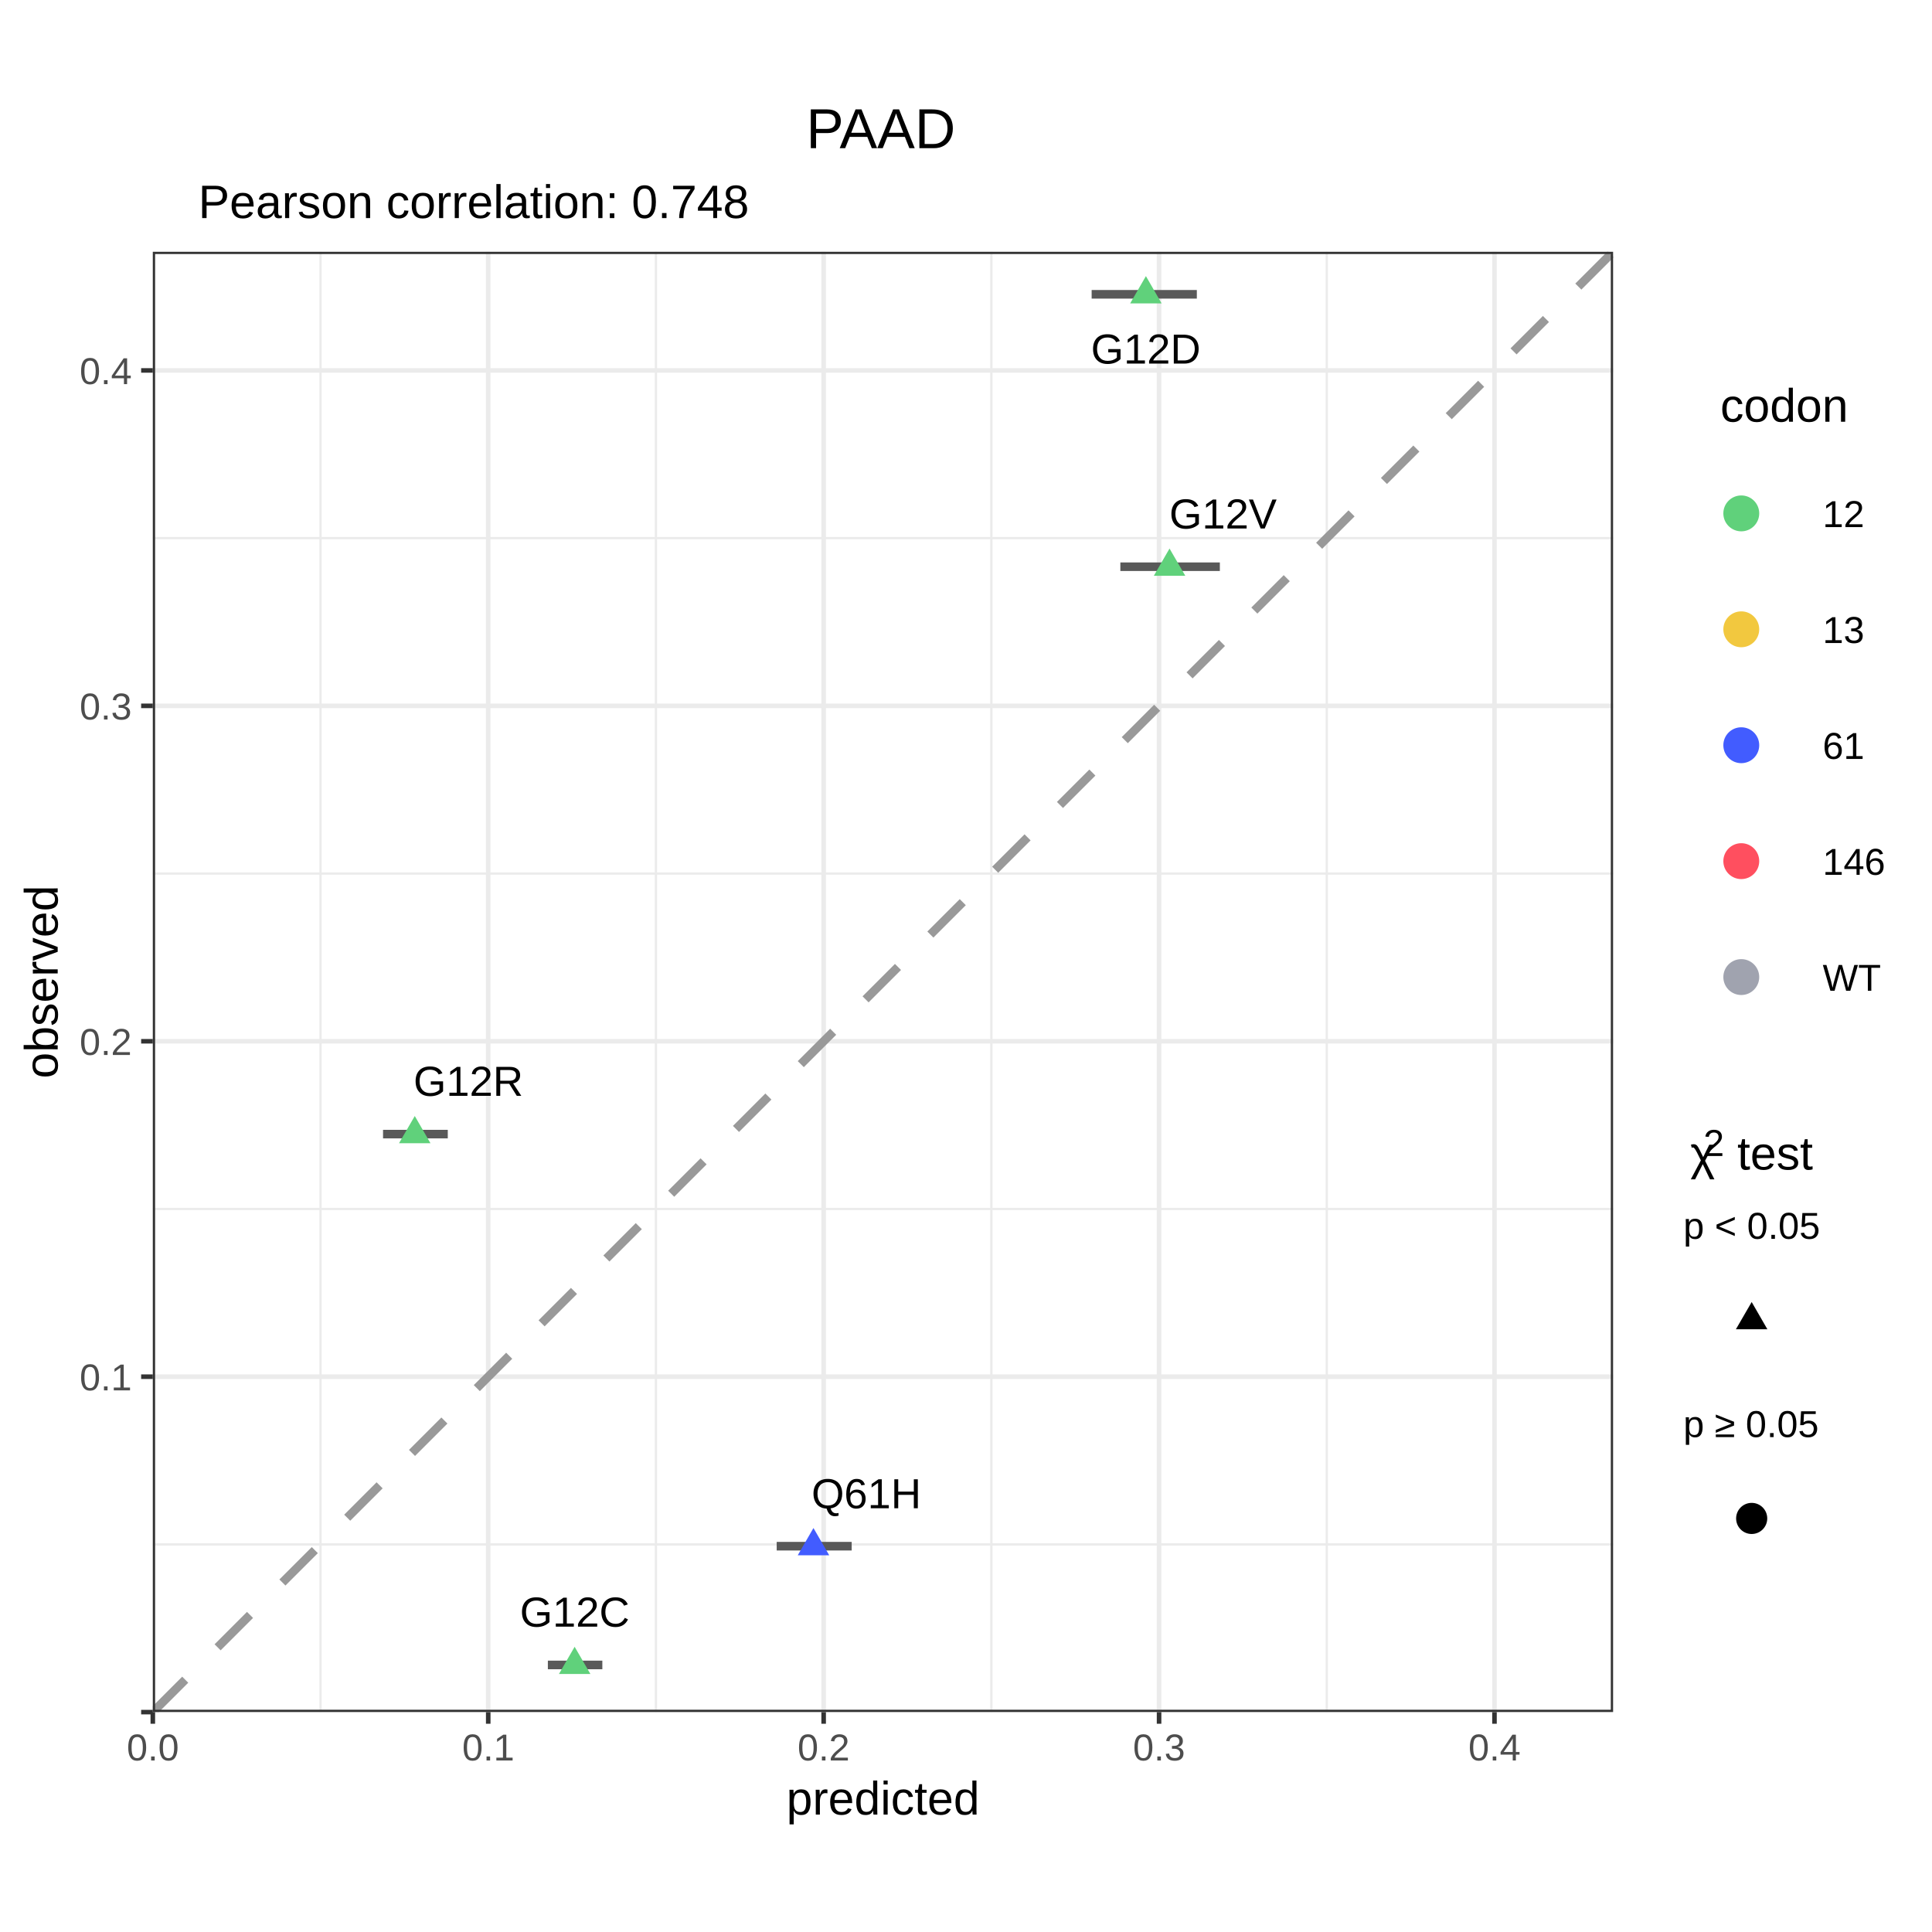
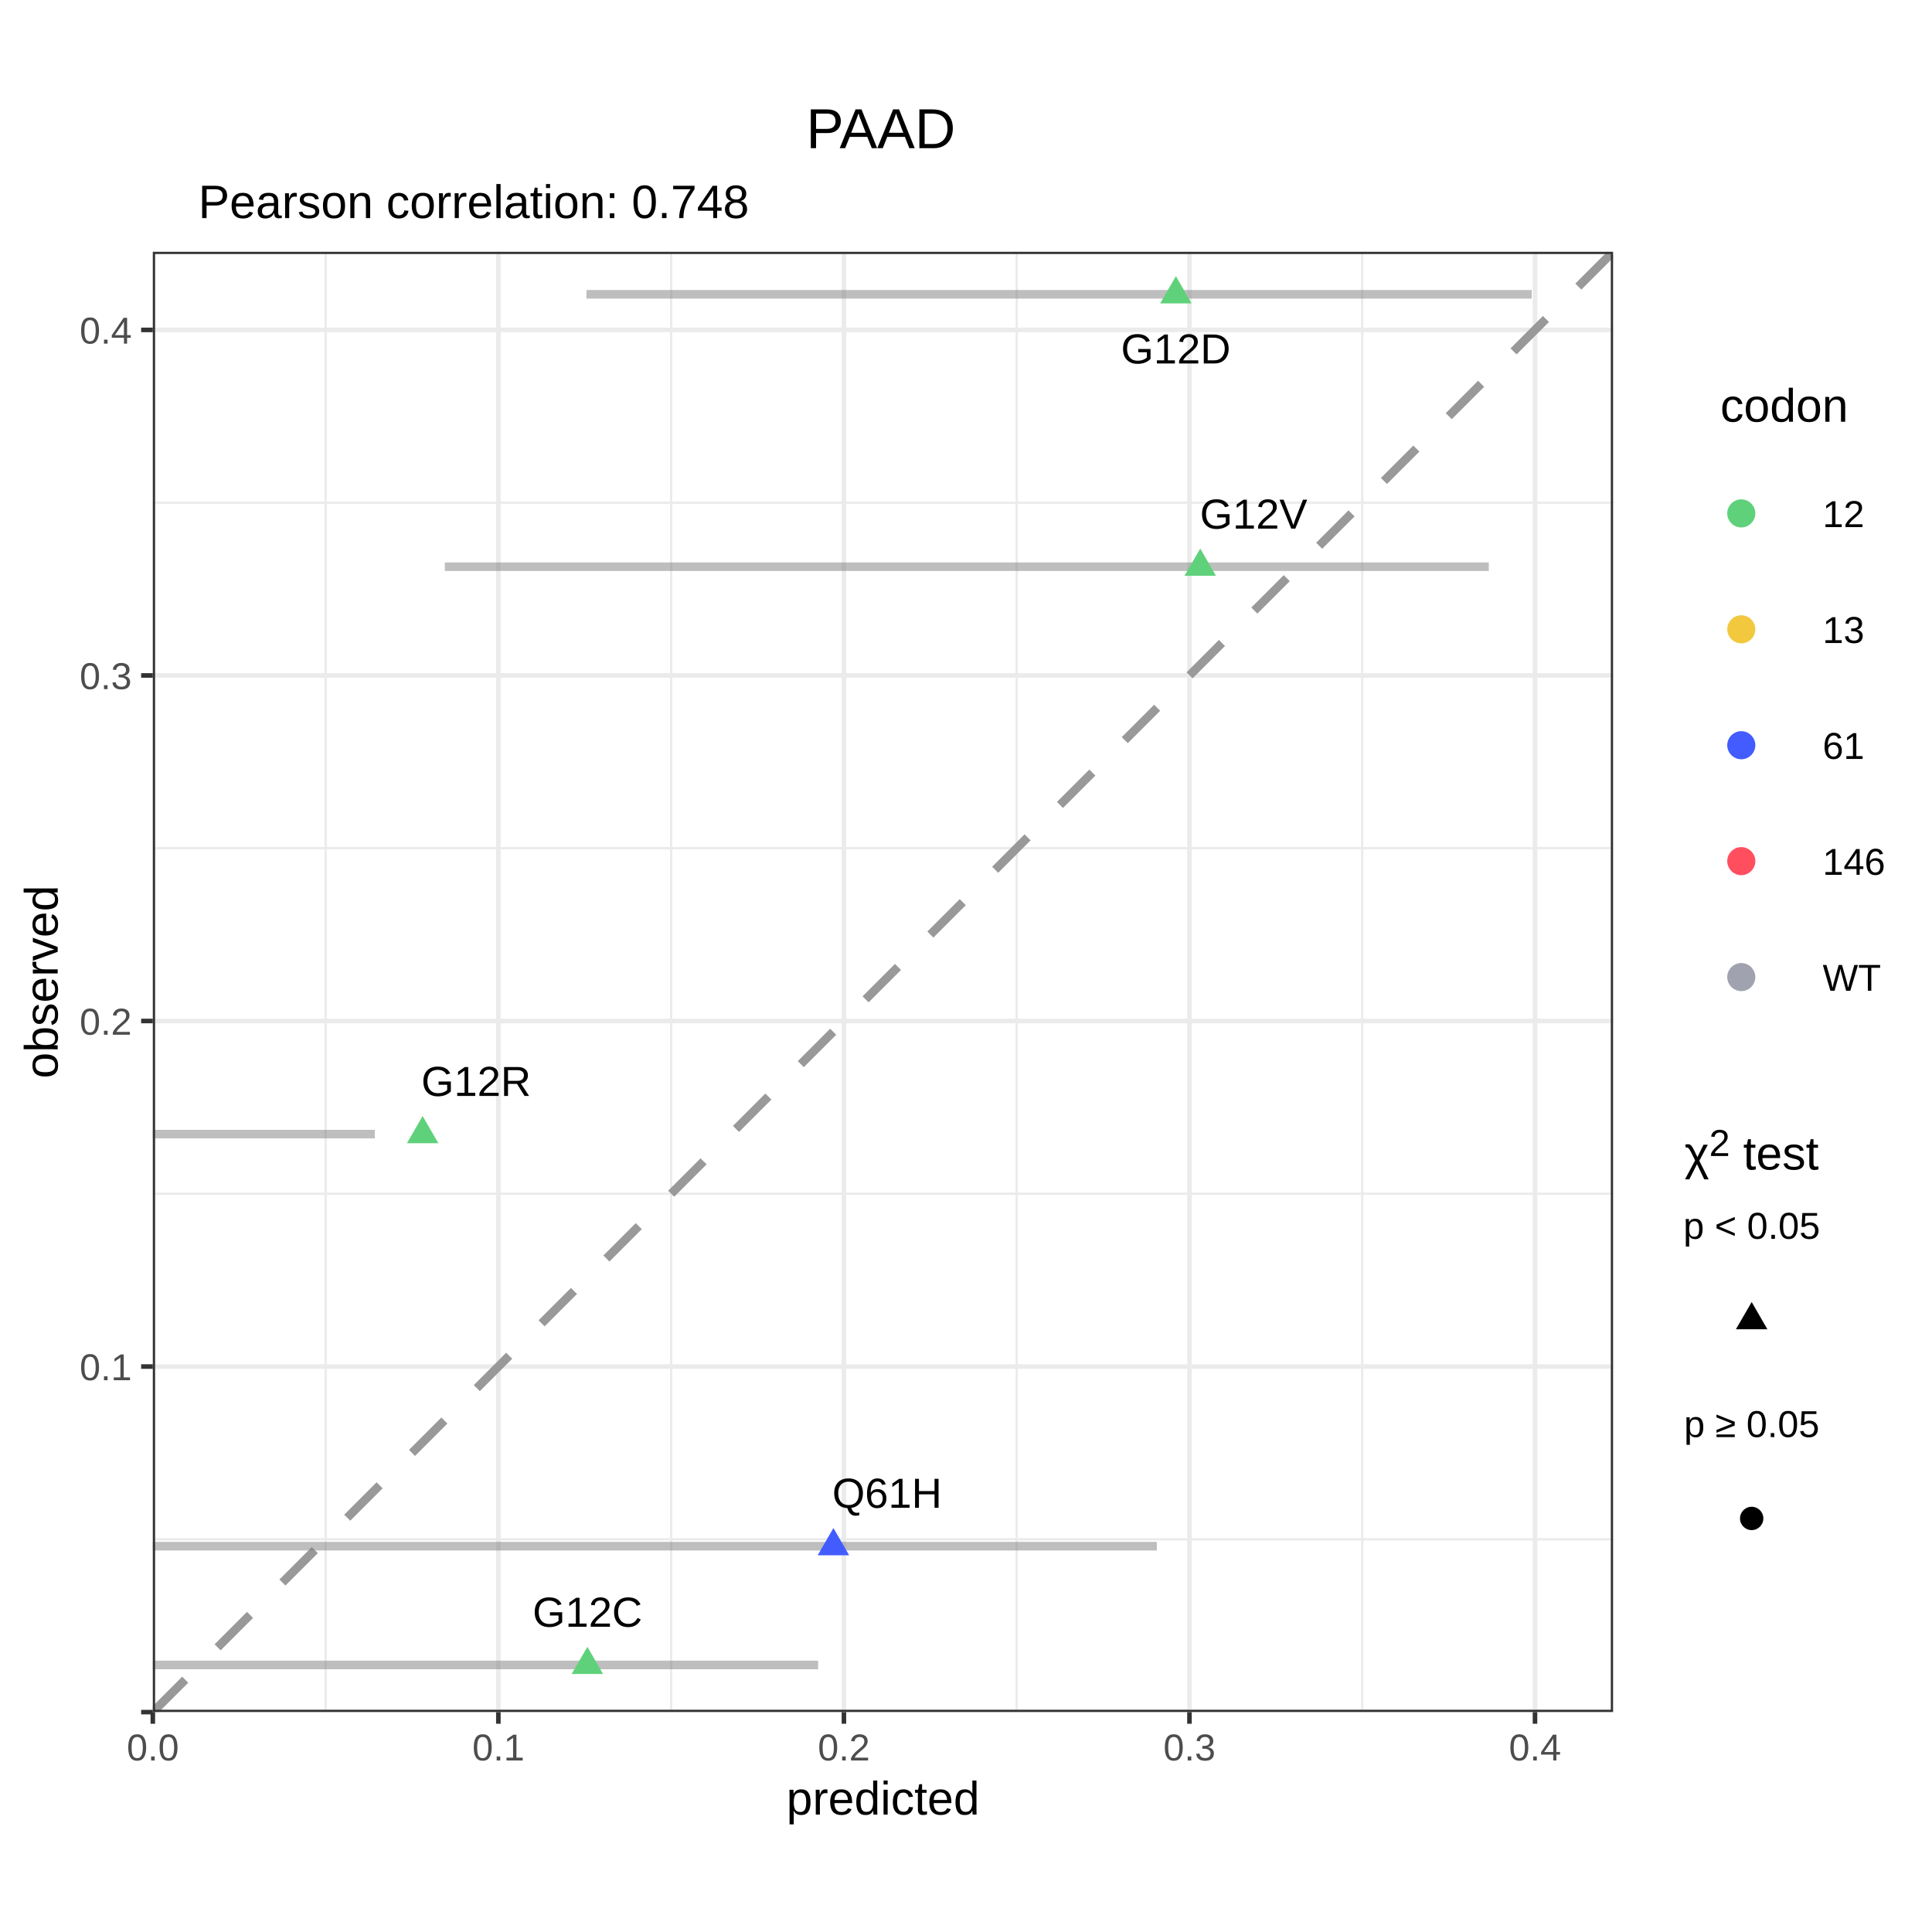
<svg xmlns="http://www.w3.org/2000/svg" viewBox="0 0 288.00 288.00">
  <defs>
    <style type="text/css">
    line, polyline, polygon, path, rect, circle {
      fill: none;
      stroke: #000000;
      stroke-linecap: round;
      stroke-linejoin: round;
      stroke-miterlimit: 10.00;
    }
  </style>
  </defs>
  <rect width="100%" height="100%" style="stroke: none; fill: #FFFFFF;" />
  <defs>
    <clipPath id="cpMC4wMHwyODguMDB8Mjc1LjUyfDEyLjQ4">
      <rect x="0.00" y="12.48" width="288.00" height="263.04" />
    </clipPath>
  </defs>
  <rect x="0.00" y="12.48" width="288.00" height="263.04" style="stroke-width: 0.68; stroke: #FFFFFF; fill: #FFFFFF;" clip-path="url(#cpMC4wMHwyODguMDB8Mjc1LjUyfDEyLjQ4)" />
  <defs>
    <clipPath id="cpMC4wMHwyODguMDB8Mjg4LjAwfDAuMDA=">
      <rect x="0.00" y="0.00" width="288.00" height="288.00" />
    </clipPath>
  </defs>
  <defs>
    <clipPath id="cpMjIuNzh8MjQwLjQ3fDI1NS4yMnwzNy41Mw==">
      <rect x="22.78" y="37.53" width="217.68" height="217.68" />
    </clipPath>
  </defs>
  <rect x="22.78" y="37.53" width="217.68" height="217.68" style="stroke-width: 0.68; stroke: none; fill: #FFFFFF;" clip-path="url(#cpMjIuNzh8MjQwLjQ3fDI1NS4yMnwzNy41Mw==)" />
-   <polyline points="22.78,230.22 240.47,230.22 " style="stroke-width: 0.34; stroke: #EBEBEB; stroke-linecap: butt;" clip-path="url(#cpMjIuNzh8MjQwLjQ3fDI1NS4yMnwzNy41Mw==)" />
-   <polyline points="22.78,180.22 240.47,180.22 " style="stroke-width: 0.34; stroke: #EBEBEB; stroke-linecap: butt;" clip-path="url(#cpMjIuNzh8MjQwLjQ3fDI1NS4yMnwzNy41Mw==)" />
-   <polyline points="22.78,130.22 240.47,130.22 " style="stroke-width: 0.34; stroke: #EBEBEB; stroke-linecap: butt;" clip-path="url(#cpMjIuNzh8MjQwLjQ3fDI1NS4yMnwzNy41Mw==)" />
-   <polyline points="22.78,80.22 240.47,80.22 " style="stroke-width: 0.34; stroke: #EBEBEB; stroke-linecap: butt;" clip-path="url(#cpMjIuNzh8MjQwLjQ3fDI1NS4yMnwzNy41Mw==)" />
-   <polyline points="47.78,255.22 47.78,37.53 " style="stroke-width: 0.34; stroke: #EBEBEB; stroke-linecap: butt;" clip-path="url(#cpMjIuNzh8MjQwLjQ3fDI1NS4yMnwzNy41Mw==)" />
-   <polyline points="97.78,255.22 97.78,37.53 " style="stroke-width: 0.34; stroke: #EBEBEB; stroke-linecap: butt;" clip-path="url(#cpMjIuNzh8MjQwLjQ3fDI1NS4yMnwzNy41Mw==)" />
-   <polyline points="147.78,255.22 147.78,37.53 " style="stroke-width: 0.34; stroke: #EBEBEB; stroke-linecap: butt;" clip-path="url(#cpMjIuNzh8MjQwLjQ3fDI1NS4yMnwzNy41Mw==)" />
-   <polyline points="197.78,255.22 197.78,37.53 " style="stroke-width: 0.34; stroke: #EBEBEB; stroke-linecap: butt;" clip-path="url(#cpMjIuNzh8MjQwLjQ3fDI1NS4yMnwzNy41Mw==)" />
+   <polyline points="22.78,229.46 240.47,229.46 " style="stroke-width: 0.34; stroke: #EBEBEB; stroke-linecap: butt;" clip-path="url(#cpMjIuNzh8MjQwLjQ3fDI1NS4yMnwzNy41Mw==)" />
+   <polyline points="22.78,177.95 240.47,177.95 " style="stroke-width: 0.34; stroke: #EBEBEB; stroke-linecap: butt;" clip-path="url(#cpMjIuNzh8MjQwLjQ3fDI1NS4yMnwzNy41Mw==)" />
+   <polyline points="22.78,126.44 240.47,126.44 " style="stroke-width: 0.34; stroke: #EBEBEB; stroke-linecap: butt;" clip-path="url(#cpMjIuNzh8MjQwLjQ3fDI1NS4yMnwzNy41Mw==)" />
+   <polyline points="22.78,74.94 240.47,74.94 " style="stroke-width: 0.34; stroke: #EBEBEB; stroke-linecap: butt;" clip-path="url(#cpMjIuNzh8MjQwLjQ3fDI1NS4yMnwzNy41Mw==)" />
+   <polyline points="48.54,255.22 48.54,37.53 " style="stroke-width: 0.34; stroke: #EBEBEB; stroke-linecap: butt;" clip-path="url(#cpMjIuNzh8MjQwLjQ3fDI1NS4yMnwzNy41Mw==)" />
+   <polyline points="100.05,255.22 100.05,37.53 " style="stroke-width: 0.34; stroke: #EBEBEB; stroke-linecap: butt;" clip-path="url(#cpMjIuNzh8MjQwLjQ3fDI1NS4yMnwzNy41Mw==)" />
+   <polyline points="151.56,255.22 151.56,37.53 " style="stroke-width: 0.34; stroke: #EBEBEB; stroke-linecap: butt;" clip-path="url(#cpMjIuNzh8MjQwLjQ3fDI1NS4yMnwzNy41Mw==)" />
+   <polyline points="203.06,255.22 203.06,37.53 " style="stroke-width: 0.34; stroke: #EBEBEB; stroke-linecap: butt;" clip-path="url(#cpMjIuNzh8MjQwLjQ3fDI1NS4yMnwzNy41Mw==)" />
  <polyline points="22.78,255.22 240.47,255.22 " style="stroke-width: 0.68; stroke: #EBEBEB; stroke-linecap: butt;" clip-path="url(#cpMjIuNzh8MjQwLjQ3fDI1NS4yMnwzNy41Mw==)" />
-   <polyline points="22.78,205.22 240.47,205.22 " style="stroke-width: 0.68; stroke: #EBEBEB; stroke-linecap: butt;" clip-path="url(#cpMjIuNzh8MjQwLjQ3fDI1NS4yMnwzNy41Mw==)" />
-   <polyline points="22.78,155.22 240.47,155.22 " style="stroke-width: 0.68; stroke: #EBEBEB; stroke-linecap: butt;" clip-path="url(#cpMjIuNzh8MjQwLjQ3fDI1NS4yMnwzNy41Mw==)" />
-   <polyline points="22.78,105.22 240.47,105.22 " style="stroke-width: 0.68; stroke: #EBEBEB; stroke-linecap: butt;" clip-path="url(#cpMjIuNzh8MjQwLjQ3fDI1NS4yMnwzNy41Mw==)" />
-   <polyline points="22.78,55.22 240.47,55.22 " style="stroke-width: 0.68; stroke: #EBEBEB; stroke-linecap: butt;" clip-path="url(#cpMjIuNzh8MjQwLjQ3fDI1NS4yMnwzNy41Mw==)" />
+   <polyline points="22.78,203.71 240.47,203.71 " style="stroke-width: 0.68; stroke: #EBEBEB; stroke-linecap: butt;" clip-path="url(#cpMjIuNzh8MjQwLjQ3fDI1NS4yMnwzNy41Mw==)" />
+   <polyline points="22.78,152.20 240.47,152.20 " style="stroke-width: 0.68; stroke: #EBEBEB; stroke-linecap: butt;" clip-path="url(#cpMjIuNzh8MjQwLjQ3fDI1NS4yMnwzNy41Mw==)" />
+   <polyline points="22.78,100.69 240.47,100.69 " style="stroke-width: 0.68; stroke: #EBEBEB; stroke-linecap: butt;" clip-path="url(#cpMjIuNzh8MjQwLjQ3fDI1NS4yMnwzNy41Mw==)" />
+   <polyline points="22.78,49.18 240.47,49.18 " style="stroke-width: 0.68; stroke: #EBEBEB; stroke-linecap: butt;" clip-path="url(#cpMjIuNzh8MjQwLjQ3fDI1NS4yMnwzNy41Mw==)" />
  <polyline points="22.78,255.22 22.78,37.53 " style="stroke-width: 0.68; stroke: #EBEBEB; stroke-linecap: butt;" clip-path="url(#cpMjIuNzh8MjQwLjQ3fDI1NS4yMnwzNy41Mw==)" />
-   <polyline points="72.78,255.22 72.78,37.53 " style="stroke-width: 0.68; stroke: #EBEBEB; stroke-linecap: butt;" clip-path="url(#cpMjIuNzh8MjQwLjQ3fDI1NS4yMnwzNy41Mw==)" />
-   <polyline points="122.78,255.22 122.78,37.53 " style="stroke-width: 0.68; stroke: #EBEBEB; stroke-linecap: butt;" clip-path="url(#cpMjIuNzh8MjQwLjQ3fDI1NS4yMnwzNy41Mw==)" />
-   <polyline points="172.78,255.22 172.78,37.53 " style="stroke-width: 0.68; stroke: #EBEBEB; stroke-linecap: butt;" clip-path="url(#cpMjIuNzh8MjQwLjQ3fDI1NS4yMnwzNy41Mw==)" />
-   <polyline points="222.78,255.22 222.78,37.53 " style="stroke-width: 0.68; stroke: #EBEBEB; stroke-linecap: butt;" clip-path="url(#cpMjIuNzh8MjQwLjQ3fDI1NS4yMnwzNy41Mw==)" />
+   <polyline points="74.29,255.22 74.29,37.53 " style="stroke-width: 0.68; stroke: #EBEBEB; stroke-linecap: butt;" clip-path="url(#cpMjIuNzh8MjQwLjQ3fDI1NS4yMnwzNy41Mw==)" />
+   <polyline points="125.80,255.22 125.80,37.53 " style="stroke-width: 0.68; stroke: #EBEBEB; stroke-linecap: butt;" clip-path="url(#cpMjIuNzh8MjQwLjQ3fDI1NS4yMnwzNy41Mw==)" />
+   <polyline points="177.31,255.22 177.31,37.53 " style="stroke-width: 0.68; stroke: #EBEBEB; stroke-linecap: butt;" clip-path="url(#cpMjIuNzh8MjQwLjQ3fDI1NS4yMnwzNy41Mw==)" />
+   <polyline points="228.82,255.22 228.82,37.53 " style="stroke-width: 0.68; stroke: #EBEBEB; stroke-linecap: butt;" clip-path="url(#cpMjIuNzh8MjQwLjQ3fDI1NS4yMnwzNy41Mw==)" />
  <line x1="22.78" y1="255.22" x2="240.47" y2="37.53" style="stroke-width: 1.28; stroke: #999999; stroke-dasharray: 6.83,6.83; stroke-linecap: butt;" clip-path="url(#cpMjIuNzh8MjQwLjQ3fDI1NS4yMnwzNy41Mw==)" />
-   <line x1="81.67" y1="248.19" x2="89.79" y2="248.19" style="stroke-width: 1.28; stroke: #595959; stroke-linecap: butt;" clip-path="url(#cpMjIuNzh8MjQwLjQ3fDI1NS4yMnwzNy41Mw==)" />
-   <line x1="162.73" y1="43.87" x2="178.41" y2="43.87" style="stroke-width: 1.28; stroke: #595959; stroke-linecap: butt;" clip-path="url(#cpMjIuNzh8MjQwLjQ3fDI1NS4yMnwzNy41Mw==)" />
-   <line x1="57.10" y1="169.06" x2="66.75" y2="169.06" style="stroke-width: 1.28; stroke: #595959; stroke-linecap: butt;" clip-path="url(#cpMjIuNzh8MjQwLjQ3fDI1NS4yMnwzNy41Mw==)" />
-   <line x1="167.01" y1="84.48" x2="181.84" y2="84.48" style="stroke-width: 1.28; stroke: #595959; stroke-linecap: butt;" clip-path="url(#cpMjIuNzh8MjQwLjQ3fDI1NS4yMnwzNy41Mw==)" />
-   <line x1="115.78" y1="230.49" x2="126.96" y2="230.49" style="stroke-width: 1.28; stroke: #595959; stroke-linecap: butt;" clip-path="url(#cpMjIuNzh8MjQwLjQ3fDI1NS4yMnwzNy41Mw==)" />
+   <line x1="22.78" y1="248.19" x2="121.96" y2="248.19" style="stroke-width: 1.28; stroke: #7F7F7F; stroke-opacity: 0.50; stroke-linecap: butt;" clip-path="url(#cpMjIuNzh8MjQwLjQ3fDI1NS4yMnwzNy41Mw==)" />
+   <line x1="87.42" y1="43.87" x2="228.33" y2="43.87" style="stroke-width: 1.28; stroke: #7F7F7F; stroke-opacity: 0.50; stroke-linecap: butt;" clip-path="url(#cpMjIuNzh8MjQwLjQ3fDI1NS4yMnwzNy41Mw==)" />
+   <line x1="22.78" y1="169.06" x2="55.87" y2="169.06" style="stroke-width: 1.28; stroke: #7F7F7F; stroke-opacity: 0.50; stroke-linecap: butt;" clip-path="url(#cpMjIuNzh8MjQwLjQ3fDI1NS4yMnwzNy41Mw==)" />
+   <line x1="66.31" y1="84.48" x2="221.93" y2="84.48" style="stroke-width: 1.28; stroke: #7F7F7F; stroke-opacity: 0.50; stroke-linecap: butt;" clip-path="url(#cpMjIuNzh8MjQwLjQ3fDI1NS4yMnwzNy41Mw==)" />
+   <line x1="22.78" y1="230.49" x2="172.45" y2="230.49" style="stroke-width: 1.28; stroke: #7F7F7F; stroke-opacity: 0.50; stroke-linecap: butt;" clip-path="url(#cpMjIuNzh8MjQwLjQ3fDI1NS4yMnwzNy41Mw==)" />
  <g clip-path="url(#cpMjIuNzh8MjQwLjQ3fDI1NS4yMnwzNy41Mw==)">
-     <text x="77.50" y="242.48" style="font-size: 6.26px; font-family: Arial;" textLength="16.37px" lengthAdjust="spacingAndGlyphs">G12C</text>
+     <text x="79.40" y="242.49" style="font-size: 6.26px; font-family: Arial;" textLength="16.37px" lengthAdjust="spacingAndGlyphs">G12C</text>
  </g>
  <g clip-path="url(#cpMjIuNzh8MjQwLjQ3fDI1NS4yMnwzNy41Mw==)">
-     <text x="162.63" y="54.20" style="font-size: 6.26px; font-family: Arial;" textLength="16.37px" lengthAdjust="spacingAndGlyphs">G12D</text>
+     <text x="167.10" y="54.18" style="font-size: 6.26px; font-family: Arial;" textLength="16.37px" lengthAdjust="spacingAndGlyphs">G12D</text>
  </g>
  <g clip-path="url(#cpMjIuNzh8MjQwLjQ3fDI1NS4yMnwzNy41Mw==)">
-     <text x="61.64" y="163.35" style="font-size: 6.26px; font-family: Arial;" textLength="16.37px" lengthAdjust="spacingAndGlyphs">G12R</text>
+     <text x="62.80" y="163.37" style="font-size: 6.26px; font-family: Arial;" textLength="16.37px" lengthAdjust="spacingAndGlyphs">G12R</text>
  </g>
  <g clip-path="url(#cpMjIuNzh8MjQwLjQ3fDI1NS4yMnwzNy41Mw==)">
-     <text x="174.31" y="78.78" style="font-size: 6.26px; font-family: Arial;" textLength="16.02px" lengthAdjust="spacingAndGlyphs">G12V</text>
+     <text x="178.87" y="78.80" style="font-size: 6.26px; font-family: Arial;" textLength="16.02px" lengthAdjust="spacingAndGlyphs">G12V</text>
  </g>
  <g clip-path="url(#cpMjIuNzh8MjQwLjQ3fDI1NS4yMnwzNy41Mw==)">
-     <text x="120.97" y="224.83" style="font-size: 6.26px; font-family: Arial;" textLength="16.37px" lengthAdjust="spacingAndGlyphs">Q61H</text>
+     <text x="124.06" y="224.76" style="font-size: 6.26px; font-family: Arial;" textLength="16.37px" lengthAdjust="spacingAndGlyphs">Q61H</text>
  </g>
-   <polygon points="85.66,245.48 88.01,249.54 83.32,249.54 " style="stroke-width: 0.71; stroke: none; fill: #60D17B;" clip-path="url(#cpMjIuNzh8MjQwLjQ3fDI1NS4yMnwzNy41Mw==)" />
-   <polygon points="170.82,41.16 173.16,45.23 168.47,45.23 " style="stroke-width: 0.71; stroke: none; fill: #60D17B;" clip-path="url(#cpMjIuNzh8MjQwLjQ3fDI1NS4yMnwzNy41Mw==)" />
-   <polygon points="61.83,166.36 64.17,170.42 59.48,170.42 " style="stroke-width: 0.71; stroke: none; fill: #60D17B;" clip-path="url(#cpMjIuNzh8MjQwLjQ3fDI1NS4yMnwzNy41Mw==)" />
-   <polygon points="174.34,81.77 176.69,85.83 172.00,85.83 " style="stroke-width: 0.71; stroke: none; fill: #60D17B;" clip-path="url(#cpMjIuNzh8MjQwLjQ3fDI1NS4yMnwzNy41Mw==)" />
-   <polygon points="121.26,227.78 123.61,231.84 118.92,231.84 " style="stroke-width: 0.71; stroke: none; fill: #425CFF;" clip-path="url(#cpMjIuNzh8MjQwLjQ3fDI1NS4yMnwzNy41Mw==)" />
+   <polygon points="87.56,245.48 89.90,249.54 85.21,249.54 " style="stroke-width: 0.71; stroke: none; fill: #60D17B;" clip-path="url(#cpMjIuNzh8MjQwLjQ3fDI1NS4yMnwzNy41Mw==)" />
+   <polygon points="175.29,41.16 177.63,45.23 172.94,45.23 " style="stroke-width: 0.71; stroke: none; fill: #60D17B;" clip-path="url(#cpMjIuNzh8MjQwLjQ3fDI1NS4yMnwzNy41Mw==)" />
+   <polygon points="63.00,166.36 65.35,170.42 60.66,170.42 " style="stroke-width: 0.71; stroke: none; fill: #60D17B;" clip-path="url(#cpMjIuNzh8MjQwLjQ3fDI1NS4yMnwzNy41Mw==)" />
+   <polygon points="178.92,81.77 181.26,85.83 176.57,85.83 " style="stroke-width: 0.71; stroke: none; fill: #60D17B;" clip-path="url(#cpMjIuNzh8MjQwLjQ3fDI1NS4yMnwzNy41Mw==)" />
+   <polygon points="124.24,227.78 126.58,231.84 121.89,231.84 " style="stroke-width: 0.71; stroke: none; fill: #425CFF;" clip-path="url(#cpMjIuNzh8MjQwLjQ3fDI1NS4yMnwzNy41Mw==)" />
  <rect x="22.78" y="37.53" width="217.68" height="217.68" style="stroke-width: 0.68; stroke: #333333;" clip-path="url(#cpMjIuNzh8MjQwLjQ3fDI1NS4yMnwzNy41Mw==)" />
  <defs>
    <clipPath id="cpMC4wMHwyODguMDB8Mjg4LjAwfDAuMDA=">
      <rect x="0.00" y="0.00" width="288.00" height="288.00" />
    </clipPath>
  </defs>
  <g clip-path="url(#cpMC4wMHwyODguMDB8Mjg4LjAwfDAuMDA=)">
-     <text x="11.87" y="207.26" style="font-size: 5.60px; fill: #4D4D4D; font-family: Arial;" textLength="7.78px" lengthAdjust="spacingAndGlyphs">0.1</text>
+     <text x="11.87" y="205.75" style="font-size: 5.60px; fill: #4D4D4D; font-family: Arial;" textLength="7.78px" lengthAdjust="spacingAndGlyphs">0.1</text>
  </g>
  <g clip-path="url(#cpMC4wMHwyODguMDB8Mjg4LjAwfDAuMDA=)">
-     <text x="11.87" y="157.26" style="font-size: 5.60px; fill: #4D4D4D; font-family: Arial;" textLength="7.78px" lengthAdjust="spacingAndGlyphs">0.2</text>
+     <text x="11.87" y="154.24" style="font-size: 5.60px; fill: #4D4D4D; font-family: Arial;" textLength="7.78px" lengthAdjust="spacingAndGlyphs">0.2</text>
  </g>
  <g clip-path="url(#cpMC4wMHwyODguMDB8Mjg4LjAwfDAuMDA=)">
-     <text x="11.87" y="107.26" style="font-size: 5.60px; fill: #4D4D4D; font-family: Arial;" textLength="7.78px" lengthAdjust="spacingAndGlyphs">0.3</text>
+     <text x="11.87" y="102.73" style="font-size: 5.60px; fill: #4D4D4D; font-family: Arial;" textLength="7.78px" lengthAdjust="spacingAndGlyphs">0.3</text>
  </g>
  <g clip-path="url(#cpMC4wMHwyODguMDB8Mjg4LjAwfDAuMDA=)">
-     <text x="11.87" y="57.26" style="font-size: 5.60px; fill: #4D4D4D; font-family: Arial;" textLength="7.78px" lengthAdjust="spacingAndGlyphs">0.4</text>
+     <text x="11.87" y="51.22" style="font-size: 5.60px; fill: #4D4D4D; font-family: Arial;" textLength="7.78px" lengthAdjust="spacingAndGlyphs">0.4</text>
  </g>
  <polyline points="21.04,255.22 22.78,255.22 " style="stroke-width: 0.68; stroke: #333333; stroke-linecap: butt;" clip-path="url(#cpMC4wMHwyODguMDB8Mjg4LjAwfDAuMDA=)" />
-   <polyline points="21.04,205.22 22.78,205.22 " style="stroke-width: 0.68; stroke: #333333; stroke-linecap: butt;" clip-path="url(#cpMC4wMHwyODguMDB8Mjg4LjAwfDAuMDA=)" />
-   <polyline points="21.04,155.22 22.78,155.22 " style="stroke-width: 0.68; stroke: #333333; stroke-linecap: butt;" clip-path="url(#cpMC4wMHwyODguMDB8Mjg4LjAwfDAuMDA=)" />
-   <polyline points="21.04,105.22 22.78,105.22 " style="stroke-width: 0.68; stroke: #333333; stroke-linecap: butt;" clip-path="url(#cpMC4wMHwyODguMDB8Mjg4LjAwfDAuMDA=)" />
-   <polyline points="21.04,55.22 22.78,55.22 " style="stroke-width: 0.68; stroke: #333333; stroke-linecap: butt;" clip-path="url(#cpMC4wMHwyODguMDB8Mjg4LjAwfDAuMDA=)" />
+   <polyline points="21.04,203.71 22.78,203.71 " style="stroke-width: 0.68; stroke: #333333; stroke-linecap: butt;" clip-path="url(#cpMC4wMHwyODguMDB8Mjg4LjAwfDAuMDA=)" />
+   <polyline points="21.04,152.20 22.78,152.20 " style="stroke-width: 0.68; stroke: #333333; stroke-linecap: butt;" clip-path="url(#cpMC4wMHwyODguMDB8Mjg4LjAwfDAuMDA=)" />
+   <polyline points="21.04,100.69 22.78,100.69 " style="stroke-width: 0.68; stroke: #333333; stroke-linecap: butt;" clip-path="url(#cpMC4wMHwyODguMDB8Mjg4LjAwfDAuMDA=)" />
+   <polyline points="21.04,49.18 22.78,49.18 " style="stroke-width: 0.68; stroke: #333333; stroke-linecap: butt;" clip-path="url(#cpMC4wMHwyODguMDB8Mjg4LjAwfDAuMDA=)" />
  <polyline points="22.78,256.96 22.78,255.22 " style="stroke-width: 0.68; stroke: #333333; stroke-linecap: butt;" clip-path="url(#cpMC4wMHwyODguMDB8Mjg4LjAwfDAuMDA=)" />
-   <polyline points="72.78,256.96 72.78,255.22 " style="stroke-width: 0.68; stroke: #333333; stroke-linecap: butt;" clip-path="url(#cpMC4wMHwyODguMDB8Mjg4LjAwfDAuMDA=)" />
-   <polyline points="122.78,256.96 122.78,255.22 " style="stroke-width: 0.68; stroke: #333333; stroke-linecap: butt;" clip-path="url(#cpMC4wMHwyODguMDB8Mjg4LjAwfDAuMDA=)" />
-   <polyline points="172.78,256.96 172.78,255.22 " style="stroke-width: 0.68; stroke: #333333; stroke-linecap: butt;" clip-path="url(#cpMC4wMHwyODguMDB8Mjg4LjAwfDAuMDA=)" />
-   <polyline points="222.78,256.96 222.78,255.22 " style="stroke-width: 0.68; stroke: #333333; stroke-linecap: butt;" clip-path="url(#cpMC4wMHwyODguMDB8Mjg4LjAwfDAuMDA=)" />
+   <polyline points="74.29,256.96 74.29,255.22 " style="stroke-width: 0.68; stroke: #333333; stroke-linecap: butt;" clip-path="url(#cpMC4wMHwyODguMDB8Mjg4LjAwfDAuMDA=)" />
+   <polyline points="125.80,256.96 125.80,255.22 " style="stroke-width: 0.68; stroke: #333333; stroke-linecap: butt;" clip-path="url(#cpMC4wMHwyODguMDB8Mjg4LjAwfDAuMDA=)" />
+   <polyline points="177.31,256.96 177.31,255.22 " style="stroke-width: 0.68; stroke: #333333; stroke-linecap: butt;" clip-path="url(#cpMC4wMHwyODguMDB8Mjg4LjAwfDAuMDA=)" />
+   <polyline points="228.82,256.96 228.82,255.22 " style="stroke-width: 0.68; stroke: #333333; stroke-linecap: butt;" clip-path="url(#cpMC4wMHwyODguMDB8Mjg4LjAwfDAuMDA=)" />
  <g clip-path="url(#cpMC4wMHwyODguMDB8Mjg4LjAwfDAuMDA=)">
    <text x="18.90" y="262.43" style="font-size: 5.60px; fill: #4D4D4D; font-family: Arial;" textLength="7.78px" lengthAdjust="spacingAndGlyphs">0.0</text>
  </g>
  <g clip-path="url(#cpMC4wMHwyODguMDB8Mjg4LjAwfDAuMDA=)">
-     <text x="68.90" y="262.43" style="font-size: 5.60px; fill: #4D4D4D; font-family: Arial;" textLength="7.78px" lengthAdjust="spacingAndGlyphs">0.1</text>
+     <text x="70.41" y="262.43" style="font-size: 5.60px; fill: #4D4D4D; font-family: Arial;" textLength="7.78px" lengthAdjust="spacingAndGlyphs">0.1</text>
  </g>
  <g clip-path="url(#cpMC4wMHwyODguMDB8Mjg4LjAwfDAuMDA=)">
-     <text x="118.89" y="262.43" style="font-size: 5.60px; fill: #4D4D4D; font-family: Arial;" textLength="7.78px" lengthAdjust="spacingAndGlyphs">0.2</text>
+     <text x="121.91" y="262.43" style="font-size: 5.60px; fill: #4D4D4D; font-family: Arial;" textLength="7.78px" lengthAdjust="spacingAndGlyphs">0.2</text>
  </g>
  <g clip-path="url(#cpMC4wMHwyODguMDB8Mjg4LjAwfDAuMDA=)">
-     <text x="168.89" y="262.43" style="font-size: 5.60px; fill: #4D4D4D; font-family: Arial;" textLength="7.78px" lengthAdjust="spacingAndGlyphs">0.3</text>
+     <text x="173.42" y="262.43" style="font-size: 5.60px; fill: #4D4D4D; font-family: Arial;" textLength="7.78px" lengthAdjust="spacingAndGlyphs">0.3</text>
  </g>
  <g clip-path="url(#cpMC4wMHwyODguMDB8Mjg4LjAwfDAuMDA=)">
-     <text x="218.89" y="262.43" style="font-size: 5.60px; fill: #4D4D4D; font-family: Arial;" textLength="7.78px" lengthAdjust="spacingAndGlyphs">0.4</text>
+     <text x="224.93" y="262.43" style="font-size: 5.60px; fill: #4D4D4D; font-family: Arial;" textLength="7.78px" lengthAdjust="spacingAndGlyphs">0.4</text>
  </g>
  <g clip-path="url(#cpMC4wMHwyODguMDB8Mjg4LjAwfDAuMDA=)">
    <text x="117.23" y="270.50" style="font-size: 7.00px; font-family: Arial;" textLength="28.79px" lengthAdjust="spacingAndGlyphs">predicted</text>
  </g>
  <g clip-path="url(#cpMC4wMHwyODguMDB8Mjg4LjAwfDAuMDA=)">
    <text transform="translate(8.60,160.77) rotate(-90)" style="font-size: 7.00px; font-family: Arial;" textLength="28.79px" lengthAdjust="spacingAndGlyphs">observed</text>
  </g>
  <rect x="247.44" y="54.27" width="37.07" height="103.50" style="stroke-width: 0.68; stroke: none; fill: #FFFFFF;" clip-path="url(#cpMC4wMHwyODguMDB8Mjg4LjAwfDAuMDA=)" />
  <g clip-path="url(#cpMC4wMHwyODguMDB8Mjg4LjAwfDAuMDA=)">
    <text x="256.44" y="62.87" style="font-size: 7.00px; font-family: Arial;" textLength="19.07px" lengthAdjust="spacingAndGlyphs">codon</text>
  </g>
  <rect x="250.93" y="67.89" width="17.28" height="17.28" style="stroke-width: 0.68; stroke: none; fill: #FFFFFF;" clip-path="url(#cpMC4wMHwyODguMDB8Mjg4LjAwfDAuMDA=)" />
-   <circle cx="259.57" cy="76.53" r="1.74pt" style="stroke-width: 0.71; stroke: #60D17B; fill: #60D17B;" clip-path="url(#cpMC4wMHwyODguMDB8Mjg4LjAwfDAuMDA=)" />
+   <circle cx="259.57" cy="76.53" r="1.74" style="stroke-width: 0.71; stroke: #60D17B; fill: #60D17B;" clip-path="url(#cpMC4wMHwyODguMDB8Mjg4LjAwfDAuMDA=)" />
  <rect x="250.93" y="85.17" width="17.28" height="17.28" style="stroke-width: 0.68; stroke: none; fill: #FFFFFF;" clip-path="url(#cpMC4wMHwyODguMDB8Mjg4LjAwfDAuMDA=)" />
-   <circle cx="259.57" cy="93.81" r="1.74pt" style="stroke-width: 0.71; stroke: #F2C83F; fill: #F2C83F;" clip-path="url(#cpMC4wMHwyODguMDB8Mjg4LjAwfDAuMDA=)" />
+   <circle cx="259.57" cy="93.81" r="1.74" style="stroke-width: 0.71; stroke: #F2C83F; fill: #F2C83F;" clip-path="url(#cpMC4wMHwyODguMDB8Mjg4LjAwfDAuMDA=)" />
  <rect x="250.93" y="102.45" width="17.28" height="17.28" style="stroke-width: 0.68; stroke: none; fill: #FFFFFF;" clip-path="url(#cpMC4wMHwyODguMDB8Mjg4LjAwfDAuMDA=)" />
-   <circle cx="259.57" cy="111.09" r="1.74pt" style="stroke-width: 0.71; stroke: #425CFF; fill: #425CFF;" clip-path="url(#cpMC4wMHwyODguMDB8Mjg4LjAwfDAuMDA=)" />
+   <circle cx="259.57" cy="111.09" r="1.74" style="stroke-width: 0.71; stroke: #425CFF; fill: #425CFF;" clip-path="url(#cpMC4wMHwyODguMDB8Mjg4LjAwfDAuMDA=)" />
  <rect x="250.93" y="119.73" width="17.28" height="17.28" style="stroke-width: 0.68; stroke: none; fill: #FFFFFF;" clip-path="url(#cpMC4wMHwyODguMDB8Mjg4LjAwfDAuMDA=)" />
-   <circle cx="259.57" cy="128.37" r="1.74pt" style="stroke-width: 0.71; stroke: #FF4F5F; fill: #FF4F5F;" clip-path="url(#cpMC4wMHwyODguMDB8Mjg4LjAwfDAuMDA=)" />
+   <circle cx="259.57" cy="128.37" r="1.74" style="stroke-width: 0.71; stroke: #FF4F5F; fill: #FF4F5F;" clip-path="url(#cpMC4wMHwyODguMDB8Mjg4LjAwfDAuMDA=)" />
  <rect x="250.93" y="137.01" width="17.28" height="17.28" style="stroke-width: 0.68; stroke: none; fill: #FFFFFF;" clip-path="url(#cpMC4wMHwyODguMDB8Mjg4LjAwfDAuMDA=)" />
-   <circle cx="259.57" cy="145.65" r="1.74pt" style="stroke-width: 0.71; stroke: #A0A3AF; fill: #A0A3AF;" clip-path="url(#cpMC4wMHwyODguMDB8Mjg4LjAwfDAuMDA=)" />
+   <circle cx="259.57" cy="145.65" r="1.74" style="stroke-width: 0.71; stroke: #A0A3AF; fill: #A0A3AF;" clip-path="url(#cpMC4wMHwyODguMDB8Mjg4LjAwfDAuMDA=)" />
  <g clip-path="url(#cpMC4wMHwyODguMDB8Mjg4LjAwfDAuMDA=)">
    <text x="271.70" y="78.57" style="font-size: 5.60px; font-family: Arial;" textLength="6.22px" lengthAdjust="spacingAndGlyphs">12</text>
  </g>
  <g clip-path="url(#cpMC4wMHwyODguMDB8Mjg4LjAwfDAuMDA=)">
    <text x="271.70" y="95.85" style="font-size: 5.60px; font-family: Arial;" textLength="6.22px" lengthAdjust="spacingAndGlyphs">13</text>
  </g>
  <g clip-path="url(#cpMC4wMHwyODguMDB8Mjg4LjAwfDAuMDA=)">
    <text x="271.70" y="113.13" style="font-size: 5.60px; font-family: Arial;" textLength="6.22px" lengthAdjust="spacingAndGlyphs">61</text>
  </g>
  <g clip-path="url(#cpMC4wMHwyODguMDB8Mjg4LjAwfDAuMDA=)">
    <text x="271.70" y="130.41" style="font-size: 5.60px; font-family: Arial;" textLength="9.33px" lengthAdjust="spacingAndGlyphs">146</text>
  </g>
  <g clip-path="url(#cpMC4wMHwyODguMDB8Mjg4LjAwfDAuMDA=)">
    <text x="271.70" y="147.69" style="font-size: 5.60px; font-family: Arial;" textLength="8.70px" lengthAdjust="spacingAndGlyphs">WT</text>
  </g>
  <rect x="247.44" y="164.75" width="27.35" height="73.72" style="stroke-width: 0.68; stroke: none; fill: #FFFFFF;" clip-path="url(#cpMC4wMHwyODguMDB8Mjg4LjAwfDAuMDA=)" />
  <g clip-path="url(#cpMC4wMHwyODguMDB8Mjg4LjAwfDAuMDA=)">
-     <text x="251.97" y="174.35" style="font-size: 7.00px; font-family: Arial;" textLength="1.95px" lengthAdjust="spacingAndGlyphs">χ</text>
+     <text x="251.11" y="174.35" style="font-size: 7.00px; font-family: Arial;" textLength="3.67px" lengthAdjust="spacingAndGlyphs">χ</text>
  </g>
  <g clip-path="url(#cpMC4wMHwyODguMDB8Mjg4LjAwfDAuMDA=)">
-     <text x="253.92" y="172.32" style="font-size: 5.60px; font-family: Arial;" textLength="3.11px" lengthAdjust="spacingAndGlyphs">2</text>
+     <text x="254.78" y="172.32" style="font-size: 5.60px; font-family: Arial;" textLength="3.11px" lengthAdjust="spacingAndGlyphs">2</text>
  </g>
  <g clip-path="url(#cpMC4wMHwyODguMDB8Mjg4LjAwfDAuMDA=)">
-     <text x="258.97" y="174.35" style="font-size: 7.00px; font-family: Arial;" textLength="11.28px" lengthAdjust="spacingAndGlyphs">test</text>
+     <text x="259.84" y="174.35" style="font-size: 7.00px; font-family: Arial;" textLength="11.28px" lengthAdjust="spacingAndGlyphs">test</text>
  </g>
  <rect x="250.93" y="188.16" width="20.37" height="17.28" style="stroke-width: 0.68; stroke: none; fill: #FFFFFF;" clip-path="url(#cpMC4wMHwyODguMDB8Mjg4LjAwfDAuMDA=)" />
  <polygon points="261.12,194.09 263.46,198.15 258.77,198.15 " style="stroke-width: 0.71; stroke: none; fill: #000000;" clip-path="url(#cpMC4wMHwyODguMDB8Mjg4LjAwfDAuMDA=)" />
  <rect x="250.93" y="217.71" width="20.37" height="17.28" style="stroke-width: 0.68; stroke: none; fill: #FFFFFF;" clip-path="url(#cpMC4wMHwyODguMDB8Mjg4LjAwfDAuMDA=)" />
-   <circle cx="261.12" cy="226.35" r="1.74pt" style="stroke-width: 0.71; stroke: none; fill: #000000;" clip-path="url(#cpMC4wMHwyODguMDB8Mjg4LjAwfDAuMDA=)" />
+   <circle cx="261.12" cy="226.35" r="1.74" style="stroke-width: 0.71; stroke: none; fill: #000000;" clip-path="url(#cpMC4wMHwyODguMDB8Mjg4LjAwfDAuMDA=)" />
  <g clip-path="url(#cpMC4wMHwyODguMDB8Mjg4LjAwfDAuMDA=)">
    <text x="250.93" y="184.67" style="font-size: 5.60px; font-family: Arial;" textLength="20.37px" lengthAdjust="spacingAndGlyphs">p &lt; 0.05</text>
  </g>
  <g clip-path="url(#cpMC4wMHwyODguMDB8Mjg4LjAwfDAuMDA=)">
-     <text x="250.93" y="214.22" style="font-size: 5.60px; font-family: Arial;" textLength="20.37px" lengthAdjust="spacingAndGlyphs">p ≥ 0.05</text>
+     <text x="251.03" y="214.22" style="font-size: 5.60px; font-family: Arial;" textLength="20.18px" lengthAdjust="spacingAndGlyphs">p ≥ 0.05</text>
  </g>
  <g clip-path="url(#cpMC4wMHwyODguMDB8Mjg4LjAwfDAuMDA=)">
    <text x="29.56" y="32.51" style="font-size: 7.00px; font-family: Arial;" textLength="26.07px" lengthAdjust="spacingAndGlyphs">Pearson</text>
  </g>
  <g clip-path="url(#cpMC4wMHwyODguMDB8Mjg4LjAwfDAuMDA=)">
    <text x="57.58" y="32.51" style="font-size: 7.00px; font-family: Arial;" textLength="34.62px" lengthAdjust="spacingAndGlyphs">correlation:</text>
  </g>
  <g clip-path="url(#cpMC4wMHwyODguMDB8Mjg4LjAwfDAuMDA=)">
    <text x="94.15" y="32.51" style="font-size: 7.00px; font-family: Arial;" textLength="17.51px" lengthAdjust="spacingAndGlyphs">0.748</text>
  </g>
  <g clip-path="url(#cpMC4wMHwyODguMDB8Mjg4LjAwfDAuMDA=)">
    <text x="120.18" y="22.09" style="font-size: 8.40px; font-family: Arial;" textLength="22.89px" lengthAdjust="spacingAndGlyphs">PAAD</text>
  </g>
</svg>
